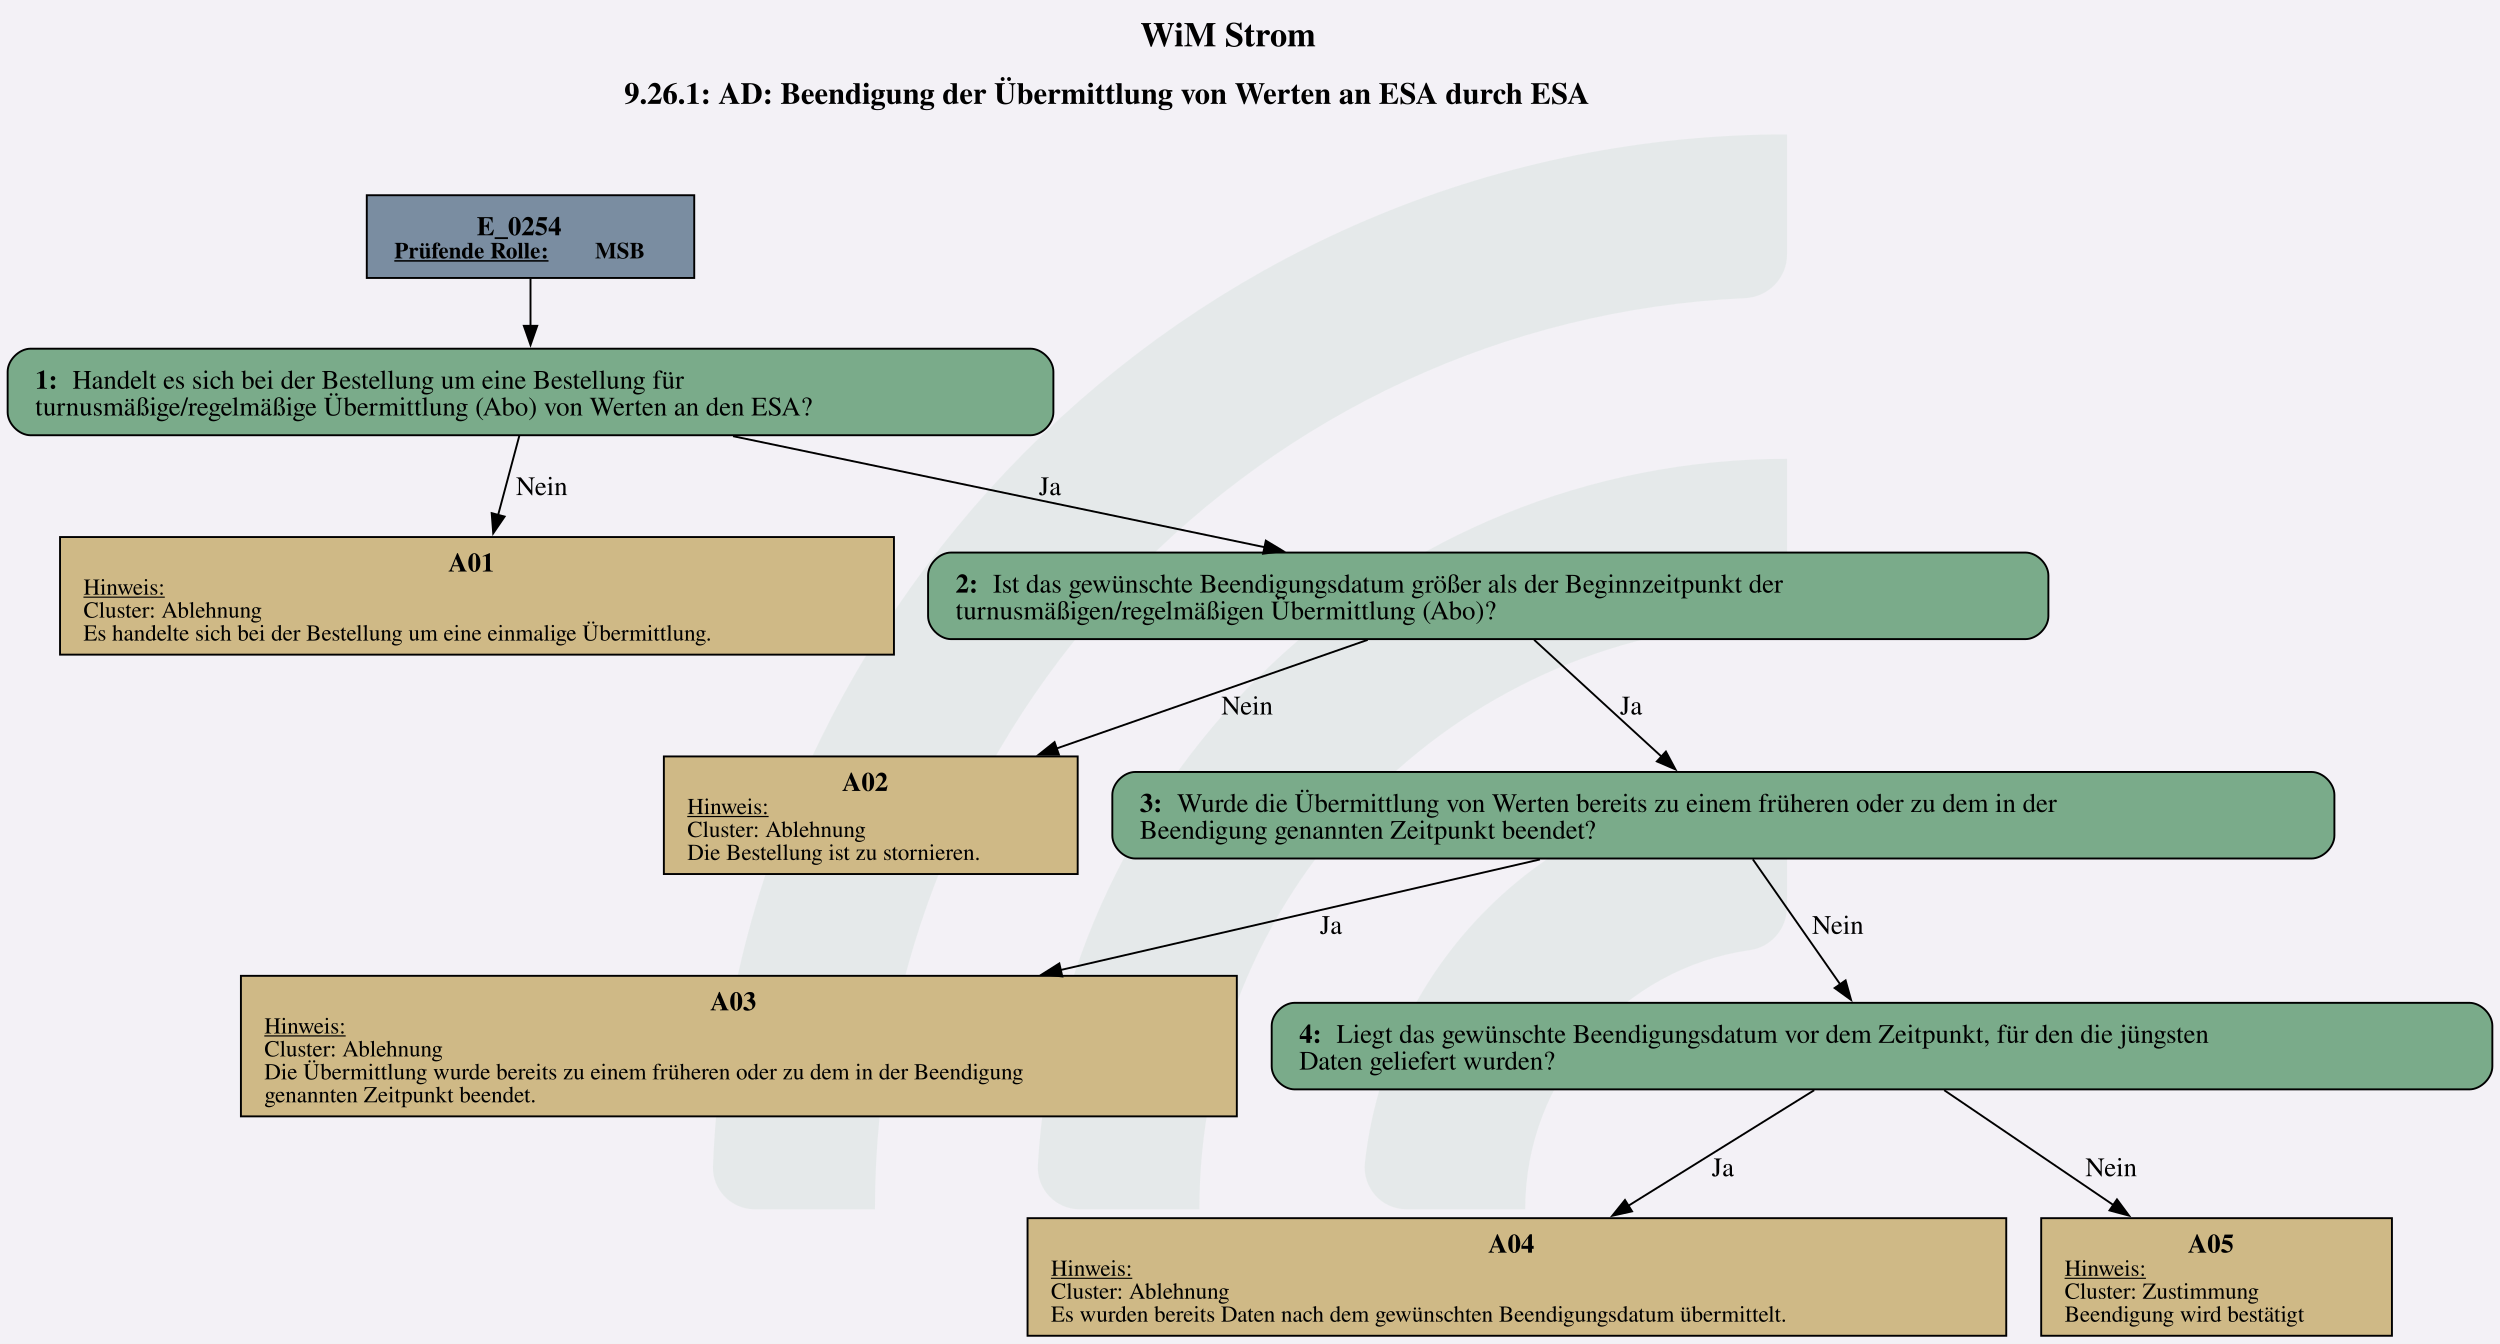
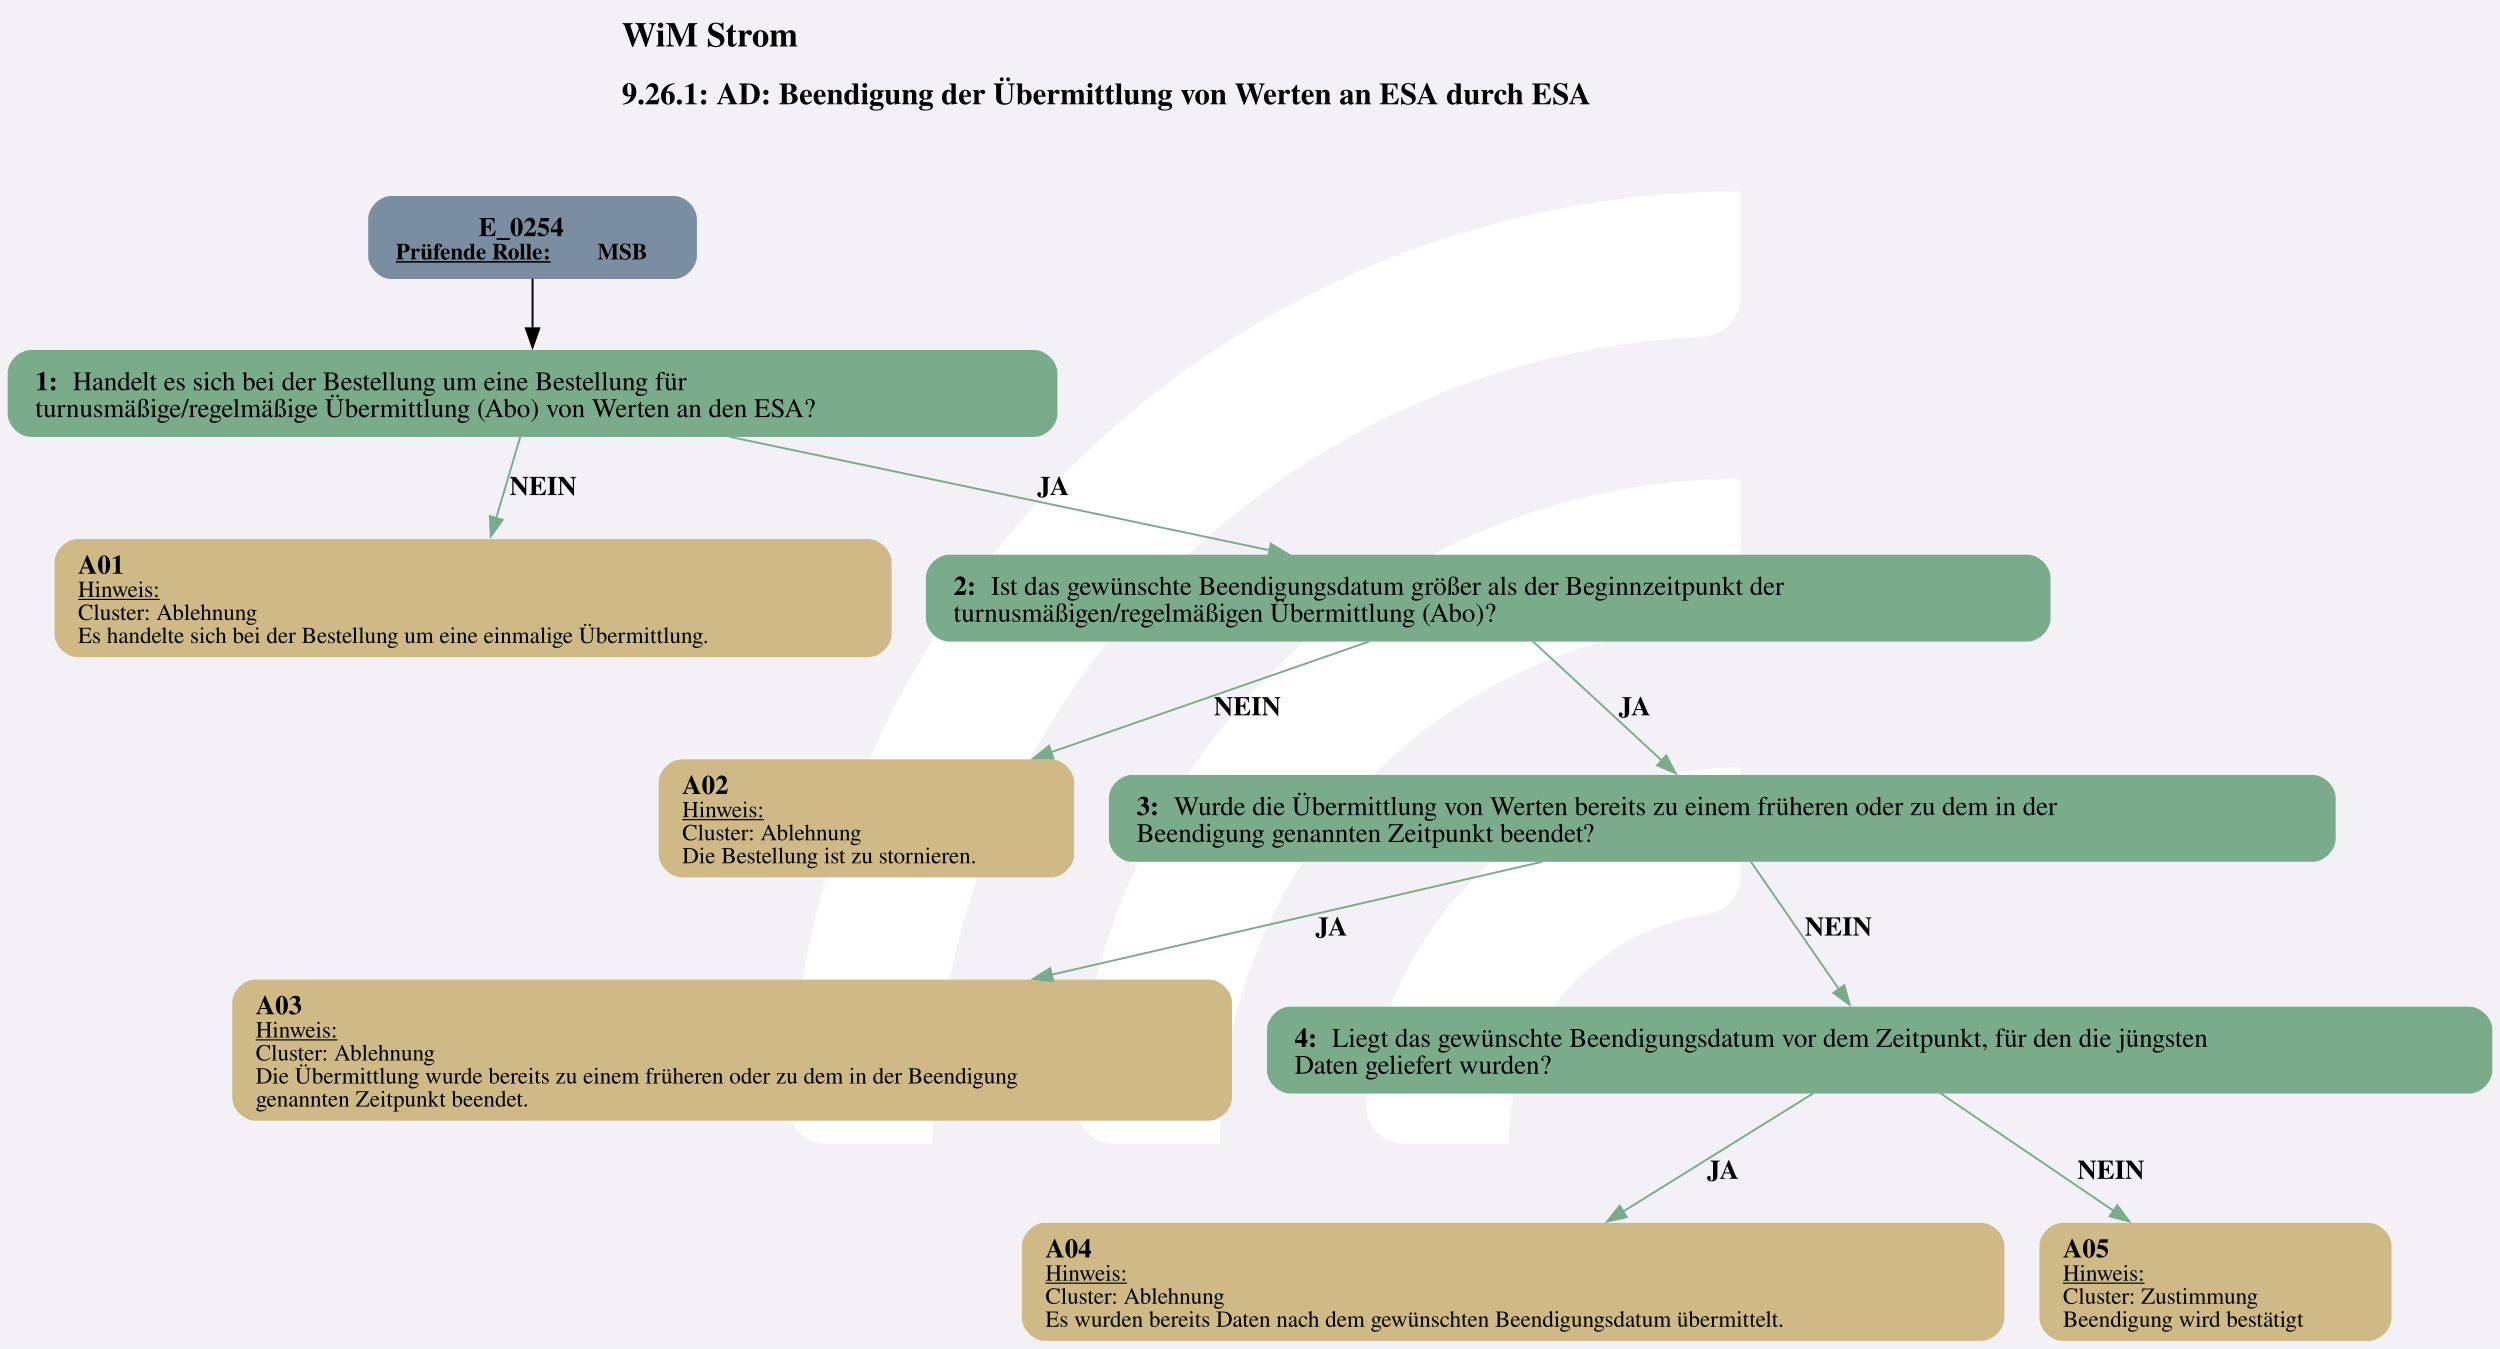
- <svg xmlns="http://www.w3.org/2000/svg" version="1.1" width="1744.0px" viewBox="0 0 1744.0 937.333" height="937.333px">
+ <svg xmlns="http://www.w3.org/2000/svg" version="1.1" width="1737.333px" viewBox="0 0 1737.333 937.333" height="937.333px">
  <g>
-     <svg version="1.1" width="1744.0px" viewBox="0 0 1744.0 937.333" height="937.333px">
-       <polygon fill="#f3f1f6" points="0,0 1744.0,0 1744.0,937.333 0,937.333" />
+     <svg version="1.1" width="1737.333px" viewBox="0 0 1737.333 937.333" height="937.333px">
+       <polygon fill="#f3f1f6" points="0,0 1737.333,0 1737.333,937.333 0,937.333" />
      <g>
-         <g transform="translate(497.3448, 93.73333) scale(1 1) translate(0, 0) scale(4.239199 4.239199) ">
-           <defs id="defs2">
-             <clipPath clipPathUnits="userSpaceOnUse" id="clipPath23">
-               <path d="M 0,568.156 H 579.236 V 0 H 0 Z" id="path21" />
-             </clipPath>
+         <g transform="translate(486.4216, 93.73333) scale(1 1) translate(0, 0) scale(1.319816 1.319816) ">
+           <defs>
+             <style>.cls-1{fill:#fff;}</style>
          </defs>
-           <g id="layer1" transform="translate(-16.54194,-55.30527)">
-             <g id="g19" clip-path="url(#clipPath23)" transform="matrix(0.3527778,0,0,-0.3527778,0.01017023,243.7368)" style="opacity:0.2">
-               <g id="g25" transform="translate(122.444,32.7195)">
-                 <path d="m 0,0 h -56.104 c -11,0 -19.898,9.123 -19.463,20.115 10.594,267.191 231.277,481.302 501.029,481.302 v -56.02 c 0,-10.98 -8.688,-19.892 -19.658,-20.393 C 180.29,414.697 0,228.005 0,0" style="fill:#6ead83;fill-opacity:0.5;fill-rule:nonzero;stroke:none" id="path27" />
-               </g>
-               <g id="g29" transform="translate(273.7828,32.7195)">
-                 <path d="m 0,0 h -55.926 c -11.228,0 -20.091,9.482 -19.435,20.69 10.744,183.439 163.389,329.388 349.485,329.388 v -56.263 c 0,-10.709 -8.273,-19.617 -18.957,-20.35 C 112.819,263.696 0,144.774 0,0" style="fill:#6ead83;fill-opacity:0.5;fill-rule:nonzero;stroke:none" id="path31" />
-               </g>
-               <g id="g33" transform="translate(425.7667,32.7195)">
-                 <path d="m 0,0 h -55.445 c -11.653,0 -20.604,10.17 -19.334,21.753 10.866,99.032 95.031,176.341 196.919,176.341 v -57.011 c 0,-10.046 -7.283,-18.755 -17.229,-20.165 C 45.688,112.522 0,61.497 0,0" style="fill:#6ead83;fill-opacity:0.5;fill-rule:nonzero;stroke:none" id="path35" />
-               </g>
-             </g>
-           </g>
+           <path class="cls-1" d="M122.44,531.2h-56.1c-11,0-19.9-9.12-19.46-20.11C57.47,243.89,278.15,29.78,547.91,29.78v56.02c0,10.98-8.69,19.89-19.66,20.39-225.51,10.31-405.8,197-405.8,425Z" />
+           <path class="cls-1" d="M273.78,531.2h-55.93c-11.23,0-20.09-9.48-19.43-20.69,10.74-183.44,163.39-329.39,349.48-329.39v56.26c0,10.71-8.27,19.62-18.96,20.35-142.35,9.77-255.17,128.69-255.17,273.46Z" />
+           <path class="cls-1" d="M425.77,531.2h-55.45c-11.65,0-20.6-10.17-19.33-21.75,10.87-99.03,95.03-176.34,196.92-176.34v57.01c0,10.05-7.28,18.75-17.23,20.16-59.22,8.4-104.91,59.42-104.91,120.92Z" />
        </g>
-         <svg width="1308pt" height="703pt" viewBox="0.00 0.00 1307.80 702.64">
+         <svg width="1303pt" height="703pt" viewBox="0.00 0.00 1302.80 702.64">
          <g id="graph0" class="graph" transform="scale(1 1) rotate(0) translate(4 698.64)">
-             <text text-anchor="start" x="592.53" y="-674.54" font-family="Times,serif" font-weight="bold" font-size="18.00">WiM Strom</text>
-             <text text-anchor="start" x="322.53" y="-644.44" font-family="Times,serif" font-weight="bold" font-size="16.00">9.26.1: AD: Beendigung der Übermittlung von Werten an ESA durch ESA</text>
+             <text text-anchor="start" x="320.03" y="-674.54" font-family="Times,serif" font-weight="bold" font-size="18.00">WiM Strom</text>
+             <text text-anchor="start" x="320.03" y="-644.44" font-family="Times,serif" font-weight="bold" font-size="16.00">9.26.1: AD: Beendigung der Übermittlung von Werten an ESA durch ESA</text>
            <g id="node1" class="node">
-               <polygon fill="#7a8da1" stroke="black" points="359.17,-596.64 187.87,-596.64 187.87,-553.36 359.17,-553.36 359.17,-596.64" />
+               <path fill="#7a8da1" stroke="black" stroke-width="0" d="M347.17,-596.64C347.17,-596.64 199.87,-596.64 199.87,-596.64 193.87,-596.64 187.87,-590.64 187.87,-584.64 187.87,-584.64 187.87,-565.36 187.87,-565.36 187.87,-559.36 193.87,-553.36 199.87,-553.36 199.87,-553.36 347.17,-553.36 347.17,-553.36 353.17,-553.36 359.17,-559.36 359.17,-565.36 359.17,-565.36 359.17,-584.64 359.17,-584.64 359.17,-590.64 353.17,-596.64 347.17,-596.64" />
              <text text-anchor="start" x="245.4" y="-575.7" font-family="Times,serif" font-weight="bold" font-size="14.00">E_0254</text>
              <text text-anchor="start" x="202.27" y="-563.6" font-family="Times,serif" font-weight="bold" text-decoration="underline" font-size="12.00">Prüfende Rolle:</text>
              <text text-anchor="start" x="307.27" y="-563.6" font-family="Times,serif" font-weight="bold" font-size="12.00"> MSB</text>
            </g>
            <g id="node2" class="node">
-               <path fill="#7aab8a" stroke="black" d="M535.05,-516.36C535.05,-516.36 12,-516.36 12,-516.36 6,-516.36 0,-510.36 0,-504.36 0,-504.36 0,-483.08 0,-483.08 0,-477.08 6,-471.08 12,-471.08 12,-471.08 535.05,-471.08 535.05,-471.08 541.05,-471.08 547.05,-477.08 547.05,-483.08 547.05,-483.08 547.05,-504.36 547.05,-504.36 547.05,-510.36 541.05,-516.36 535.05,-516.36" />
+               <path fill="#7aab8a" stroke="black" stroke-width="0" d="M535.05,-516.36C535.05,-516.36 12,-516.36 12,-516.36 6,-516.36 0,-510.36 0,-504.36 0,-504.36 0,-483.08 0,-483.08 0,-477.08 6,-471.08 12,-471.08 12,-471.08 535.05,-471.08 535.05,-471.08 541.05,-471.08 547.05,-477.08 547.05,-483.08 547.05,-483.08 547.05,-504.36 547.05,-504.36 547.05,-510.36 541.05,-516.36 535.05,-516.36" />
              <text text-anchor="start" x="14.4" y="-495.42" font-family="Times,serif" font-weight="bold" font-size="14.00">1: </text>
              <text text-anchor="start" x="33.9" y="-495.42" font-family="Times,serif" font-size="14.00">Handelt es sich bei der Bestellung um eine Bestellung für</text>
              <text text-anchor="start" x="14.4" y="-481.42" font-family="Times,serif" font-size="14.00">turnusmäßige/regelmäßige Übermittlung (Abo) von Werten an den ESA?</text>
            </g>
            <g id="edge1" class="edge">
-               <path fill="none" stroke="black" d="M273.52,-553.17C273.52,-545.47 273.52,-536.55 273.52,-528.02" />
-               <polygon fill="black" stroke="black" points="277.03,-528.31 273.53,-518.31 270.03,-528.31 277.03,-528.31" />
+               <path fill="none" stroke="black" d="M273.52,-553.58C273.52,-545.61 273.52,-536.26 273.52,-527.4" />
+               <polygon fill="black" stroke="black" points="277.03,-527.69 273.53,-517.69 270.03,-527.69 277.03,-527.69" />
            </g>
            <g id="node3" class="node">
-               <polygon fill="#cfb986" stroke="black" points="463.64,-417.83 27.41,-417.83 27.41,-356.31 463.64,-356.31 463.64,-417.83" />
-               <text text-anchor="start" x="230.52" y="-399.77" font-family="Times,serif" font-weight="bold" font-size="14.00">A01</text>
-               <text text-anchor="start" x="39.65" y="-387.67" font-family="Times,serif" text-decoration="underline" font-size="12.00">Hinweis:</text>
-               <text text-anchor="start" x="39.65" y="-375.67" font-family="Times,serif" font-size="12.00">Cluster: Ablehnung</text>
-               <text text-anchor="start" x="39.65" y="-363.67" font-family="Times,serif" font-size="12.00">Es handelte sich bei der Bestellung um eine einmalige Übermittlung.</text>
+               <path fill="#cfb986" stroke="black" stroke-width="0" d="M448.64,-417.83C448.64,-417.83 36.41,-417.83 36.41,-417.83 30.41,-417.83 24.41,-411.83 24.41,-405.83 24.41,-405.83 24.41,-368.31 24.41,-368.31 24.41,-362.31 30.41,-356.31 36.41,-356.31 36.41,-356.31 448.64,-356.31 448.64,-356.31 454.64,-356.31 460.64,-362.31 460.64,-368.31 460.64,-368.31 460.64,-405.83 460.64,-405.83 460.64,-411.83 454.64,-417.83 448.64,-417.83" />
+               <text text-anchor="start" x="36.65" y="-399.77" font-family="Times,serif" font-weight="bold" font-size="14.00">A01</text>
+               <text text-anchor="start" x="36.65" y="-387.67" font-family="Times,serif" text-decoration="underline" font-size="12.00">Hinweis:</text>
+               <text text-anchor="start" x="36.65" y="-375.67" font-family="Times,serif" font-size="12.00">Cluster: Ablehnung</text>
+               <text text-anchor="start" x="36.65" y="-363.67" font-family="Times,serif" font-size="12.00">Es handelte sich bei der Bestellung um eine einmalige Übermittlung.</text>
            </g>
            <g id="edge2" class="edge">
-               <path fill="none" stroke="black" d="M267.66,-470.78C264.44,-458.77 260.35,-443.49 256.57,-429.34" />
-               <polygon fill="black" stroke="black" points="259.97,-428.53 254.01,-419.78 253.21,-430.34 259.97,-428.53" />
-               <text text-anchor="middle" x="279.4" y="-439.78" font-family="Times,serif" font-size="14.00">Nein</text>
+               <path fill="none" stroke="#7aab8a" d="M267.18,-471.29C263.54,-459 258.84,-443.16 254.53,-428.6" />
+               <polygon fill="#7aab8a" stroke="#7aab8a" points="257.96,-427.85 251.76,-419.25 251.25,-429.83 257.96,-427.85" />
+               <text text-anchor="start" x="261.52" y="-440.78" font-family="Times,serif" font-weight="bold" font-size="14.00">NEIN</text>
            </g>
            <g id="node4" class="node">
-               <path fill="#7aab8a" stroke="black" d="M1055.55,-409.71C1055.55,-409.71 493.5,-409.71 493.5,-409.71 487.5,-409.71 481.5,-403.71 481.5,-397.71 481.5,-397.71 481.5,-376.43 481.5,-376.43 481.5,-370.43 487.5,-364.43 493.5,-364.43 493.5,-364.43 1055.55,-364.43 1055.55,-364.43 1061.55,-364.43 1067.55,-370.43 1067.55,-376.43 1067.55,-376.43 1067.55,-397.71 1067.55,-397.71 1067.55,-403.71 1061.55,-409.71 1055.55,-409.71" />
-               <text text-anchor="start" x="495.9" y="-388.77" font-family="Times,serif" font-weight="bold" font-size="14.00">2: </text>
-               <text text-anchor="start" x="515.4" y="-388.77" font-family="Times,serif" font-size="14.00">Ist das gewünschte Beendigungsdatum größer als der Beginnzeitpunkt der</text>
-               <text text-anchor="start" x="495.9" y="-374.77" font-family="Times,serif" font-size="14.00">turnusmäßigen/regelmäßigen Übermittlung (Abo)?</text>
+               <path fill="#7aab8a" stroke="black" stroke-width="0" d="M1052.55,-409.71C1052.55,-409.71 490.5,-409.71 490.5,-409.71 484.5,-409.71 478.5,-403.71 478.5,-397.71 478.5,-397.71 478.5,-376.43 478.5,-376.43 478.5,-370.43 484.5,-364.43 490.5,-364.43 490.5,-364.43 1052.55,-364.43 1052.55,-364.43 1058.55,-364.43 1064.55,-370.43 1064.55,-376.43 1064.55,-376.43 1064.55,-397.71 1064.55,-397.71 1064.55,-403.71 1058.55,-409.71 1052.55,-409.71" />
+               <text text-anchor="start" x="492.9" y="-388.77" font-family="Times,serif" font-weight="bold" font-size="14.00">2: </text>
+               <text text-anchor="start" x="512.4" y="-388.77" font-family="Times,serif" font-size="14.00">Ist das gewünschte Beendigungsdatum größer als der Beginnzeitpunkt der</text>
+               <text text-anchor="start" x="492.9" y="-374.77" font-family="Times,serif" font-size="14.00">turnusmäßigen/regelmäßigen Übermittlung (Abo)?</text>
            </g>
            <g id="edge3" class="edge">
-               <path fill="none" stroke="black" d="M379.47,-470.59C460.95,-453.57 573.46,-430.07 657.58,-412.5" />
-               <polygon fill="black" stroke="black" points="658.18,-415.95 667.25,-410.48 656.74,-409.1 658.18,-415.95" />
-               <text text-anchor="middle" x="545.27" y="-439.78" font-family="Times,serif" font-size="14.00">Ja</text>
+               <path fill="none" stroke="#7aab8a" d="M376.41,-471.1C458.32,-453.89 572.87,-429.82 657.55,-412.02" />
+               <polygon fill="#7aab8a" stroke="#7aab8a" points="658.23,-415.46 667.29,-409.97 656.79,-408.6 658.23,-415.46" />
+               <text text-anchor="start" x="536.52" y="-440.78" font-family="Times,serif" font-weight="bold" font-size="14.00">JA</text>
            </g>
            <g id="node5" class="node">
-               <polygon fill="#cfb986" stroke="black" points="559.76,-303.06 343.28,-303.06 343.28,-241.54 559.76,-241.54 559.76,-303.06" />
-               <text text-anchor="start" x="436.52" y="-285" font-family="Times,serif" font-weight="bold" font-size="14.00">A02</text>
-               <text text-anchor="start" x="355.52" y="-272.9" font-family="Times,serif" text-decoration="underline" font-size="12.00">Hinweis:</text>
-               <text text-anchor="start" x="355.52" y="-260.9" font-family="Times,serif" font-size="12.00">Cluster: Ablehnung</text>
-               <text text-anchor="start" x="355.52" y="-248.9" font-family="Times,serif" font-size="12.00">Die Bestellung ist zu stornieren.</text>
+               <path fill="#cfb986" stroke="black" stroke-width="0" d="M543.76,-303.06C543.76,-303.06 351.28,-303.06 351.28,-303.06 345.28,-303.06 339.28,-297.06 339.28,-291.06 339.28,-291.06 339.28,-253.54 339.28,-253.54 339.28,-247.54 345.28,-241.54 351.28,-241.54 351.28,-241.54 543.76,-241.54 543.76,-241.54 549.76,-241.54 555.76,-247.54 555.76,-253.54 555.76,-253.54 555.76,-291.06 555.76,-291.06 555.76,-297.06 549.76,-303.06 543.76,-303.06" />
+               <text text-anchor="start" x="351.52" y="-285" font-family="Times,serif" font-weight="bold" font-size="14.00">A02</text>
+               <text text-anchor="start" x="351.52" y="-272.9" font-family="Times,serif" text-decoration="underline" font-size="12.00">Hinweis:</text>
+               <text text-anchor="start" x="351.52" y="-260.9" font-family="Times,serif" font-size="12.00">Cluster: Ablehnung</text>
+               <text text-anchor="start" x="351.52" y="-248.9" font-family="Times,serif" font-size="12.00">Die Bestellung ist zu stornieren.</text>
            </g>
            <g id="edge4" class="edge">
-               <path fill="none" stroke="black" d="M711.48,-364.06C665.19,-347.9 601.45,-325.64 548.68,-307.22" />
-               <polygon fill="black" stroke="black" points="549.96,-303.96 539.36,-303.97 547.65,-310.57 549.96,-303.96" />
-               <text text-anchor="middle" x="648.4" y="-325.01" font-family="Times,serif" font-size="14.00">Nein</text>
+               <path fill="none" stroke="#7aab8a" d="M709.44,-364.46C662.5,-348.12 597.19,-325.39 543.54,-306.72" />
+               <polygon fill="#7aab8a" stroke="#7aab8a" points="544.99,-303.52 534.4,-303.54 542.69,-310.13 544.99,-303.52" />
+               <text text-anchor="start" x="628.52" y="-326.01" font-family="Times,serif" font-weight="bold" font-size="14.00">NEIN</text>
            </g>
            <g id="node6" class="node">
-               <path fill="#7aab8a" stroke="black" d="M1205.17,-294.94C1205.17,-294.94 589.88,-294.94 589.88,-294.94 583.88,-294.94 577.88,-288.94 577.88,-282.94 577.88,-282.94 577.88,-261.66 577.88,-261.66 577.88,-255.66 583.88,-249.66 589.88,-249.66 589.88,-249.66 1205.17,-249.66 1205.17,-249.66 1211.17,-249.66 1217.17,-255.66 1217.17,-261.66 1217.17,-261.66 1217.17,-282.94 1217.17,-282.94 1217.17,-288.94 1211.17,-294.94 1205.17,-294.94" />
-               <text text-anchor="start" x="592.27" y="-274" font-family="Times,serif" font-weight="bold" font-size="14.00">3: </text>
-               <text text-anchor="start" x="611.77" y="-274" font-family="Times,serif" font-size="14.00">Wurde die Übermittlung von Werten bereits zu einem früheren oder zu dem in der</text>
-               <text text-anchor="start" x="592.27" y="-260" font-family="Times,serif" font-size="14.00">Beendigung genannten Zeitpunkt beendet?</text>
+               <path fill="#7aab8a" stroke="black" stroke-width="0" d="M1201.17,-294.94C1201.17,-294.94 585.88,-294.94 585.88,-294.94 579.88,-294.94 573.88,-288.94 573.88,-282.94 573.88,-282.94 573.88,-261.66 573.88,-261.66 573.88,-255.66 579.88,-249.66 585.88,-249.66 585.88,-249.66 1201.17,-249.66 1201.17,-249.66 1207.17,-249.66 1213.17,-255.66 1213.17,-261.66 1213.17,-261.66 1213.17,-282.94 1213.17,-282.94 1213.17,-288.94 1207.17,-294.94 1201.17,-294.94" />
+               <text text-anchor="start" x="588.27" y="-274" font-family="Times,serif" font-weight="bold" font-size="14.00">3: </text>
+               <text text-anchor="start" x="607.77" y="-274" font-family="Times,serif" font-size="14.00">Wurde die Übermittlung von Werten bereits zu einem früheren oder zu dem in der</text>
+               <text text-anchor="start" x="588.27" y="-260" font-family="Times,serif" font-size="14.00">Beendigung genannten Zeitpunkt beendet?</text>
            </g>
            <g id="edge5" class="edge">
-               <path fill="none" stroke="black" d="M798.53,-364.06C817.58,-346.59 844.39,-322.02 865.3,-302.84" />
-               <polygon fill="black" stroke="black" points="867.46,-305.62 872.46,-296.28 862.73,-300.46 867.46,-305.62" />
-               <text text-anchor="middle" x="849.27" y="-325.01" font-family="Times,serif" font-size="14.00">Ja</text>
+               <path fill="none" stroke="#7aab8a" d="M794.76,-364.59C813.84,-346.96 841.05,-321.81 862.07,-302.37" />
+               <polygon fill="#7aab8a" stroke="#7aab8a" points="864.3,-305.08 869.27,-295.72 859.55,-299.94 864.3,-305.08" />
+               <text text-anchor="start" x="839.52" y="-326.01" font-family="Times,serif" font-weight="bold" font-size="14.00">JA</text>
            </g>
            <g id="node7" class="node">
-               <polygon fill="#cfb986" stroke="black" points="643.01,-188.29 122.03,-188.29 122.03,-114.77 643.01,-114.77 643.01,-188.29" />
-               <text text-anchor="start" x="367.52" y="-170.23" font-family="Times,serif" font-weight="bold" font-size="14.00">A03</text>
-               <text text-anchor="start" x="134.27" y="-158.13" font-family="Times,serif" text-decoration="underline" font-size="12.00">Hinweis:</text>
-               <text text-anchor="start" x="134.27" y="-146.13" font-family="Times,serif" font-size="12.00">Cluster: Ablehnung</text>
-               <text text-anchor="start" x="134.27" y="-134.13" font-family="Times,serif" font-size="12.00">Die Übermittlung wurde bereits zu einem früheren oder zu dem in der Beendigung</text>
-               <text text-anchor="start" x="134.27" y="-122.13" font-family="Times,serif" font-size="12.00">genannten Zeitpunkt beendet.</text>
+               <path fill="#cfb986" stroke="black" stroke-width="0" d="M626.01,-188.29C626.01,-188.29 129.03,-188.29 129.03,-188.29 123.03,-188.29 117.03,-182.29 117.03,-176.29 117.03,-176.29 117.03,-126.77 117.03,-126.77 117.03,-120.77 123.03,-114.77 129.03,-114.77 129.03,-114.77 626.01,-114.77 626.01,-114.77 632.01,-114.77 638.01,-120.77 638.01,-126.77 638.01,-126.77 638.01,-176.29 638.01,-176.29 638.01,-182.29 632.01,-188.29 626.01,-188.29" />
+               <text text-anchor="start" x="129.27" y="-170.23" font-family="Times,serif" font-weight="bold" font-size="14.00">A03</text>
+               <text text-anchor="start" x="129.27" y="-158.13" font-family="Times,serif" text-decoration="underline" font-size="12.00">Hinweis:</text>
+               <text text-anchor="start" x="129.27" y="-146.13" font-family="Times,serif" font-size="12.00">Cluster: Ablehnung</text>
+               <text text-anchor="start" x="129.27" y="-134.13" font-family="Times,serif" font-size="12.00">Die Übermittlung wurde bereits zu einem früheren oder zu dem in der Beendigung</text>
+               <text text-anchor="start" x="129.27" y="-122.13" font-family="Times,serif" font-size="12.00">genannten Zeitpunkt beendet.</text>
            </g>
            <g id="edge6" class="edge">
-               <path fill="none" stroke="black" d="M801.56,-249.17C731.24,-232.95 633.95,-210.51 550.82,-191.34" />
-               <polygon fill="black" stroke="black" points="551.72,-187.96 541.19,-189.12 550.15,-194.78 551.72,-187.96" />
-               <text text-anchor="middle" x="692.27" y="-210.24" font-family="Times,serif" font-size="14.00">Ja</text>
+               <path fill="none" stroke="#7aab8a" d="M799.78,-249.72C728.52,-233.32 628.65,-210.33 543.92,-190.83" />
+               <polygon fill="#7aab8a" stroke="#7aab8a" points="544.87,-187.46 534.34,-188.63 543.3,-194.28 544.87,-187.46" />
+               <text text-anchor="start" x="681.52" y="-211.24" font-family="Times,serif" font-weight="bold" font-size="14.00">JA</text>
            </g>
            <g id="node8" class="node">
-               <path fill="#7aab8a" stroke="black" d="M1287.8,-174.17C1287.8,-174.17 673.25,-174.17 673.25,-174.17 667.25,-174.17 661.25,-168.17 661.25,-162.17 661.25,-162.17 661.25,-140.89 661.25,-140.89 661.25,-134.89 667.25,-128.89 673.25,-128.89 673.25,-128.89 1287.8,-128.89 1287.8,-128.89 1293.8,-128.89 1299.8,-134.89 1299.8,-140.89 1299.8,-140.89 1299.8,-162.17 1299.8,-162.17 1299.8,-168.17 1293.8,-174.17 1287.8,-174.17" />
-               <text text-anchor="start" x="675.65" y="-153.23" font-family="Times,serif" font-weight="bold" font-size="14.00">4: </text>
-               <text text-anchor="start" x="695.15" y="-153.23" font-family="Times,serif" font-size="14.00">Liegt das gewünschte Beendigungsdatum vor dem Zeitpunkt, für den die jüngsten</text>
-               <text text-anchor="start" x="675.65" y="-139.23" font-family="Times,serif" font-size="14.00">Daten geliefert wurden?</text>
+               <path fill="#7aab8a" stroke="black" stroke-width="0" d="M1282.8,-174.17C1282.8,-174.17 668.25,-174.17 668.25,-174.17 662.25,-174.17 656.25,-168.17 656.25,-162.17 656.25,-162.17 656.25,-140.89 656.25,-140.89 656.25,-134.89 662.25,-128.89 668.25,-128.89 668.25,-128.89 1282.8,-128.89 1282.8,-128.89 1288.8,-128.89 1294.8,-134.89 1294.8,-140.89 1294.8,-140.89 1294.8,-162.17 1294.8,-162.17 1294.8,-168.17 1288.8,-174.17 1282.8,-174.17" />
+               <text text-anchor="start" x="670.65" y="-153.23" font-family="Times,serif" font-weight="bold" font-size="14.00">4: </text>
+               <text text-anchor="start" x="690.15" y="-153.23" font-family="Times,serif" font-size="14.00">Liegt das gewünschte Beendigungsdatum vor dem Zeitpunkt, für den die jüngsten</text>
+               <text text-anchor="start" x="670.65" y="-139.23" font-family="Times,serif" font-size="14.00">Daten geliefert wurden?</text>
            </g>
            <g id="edge7" class="edge">
-               <path fill="none" stroke="black" d="M912.94,-249.24C925.81,-230.82 944.31,-204.35 958.7,-183.76" />
-               <polygon fill="black" stroke="black" points="961.46,-185.92 964.32,-175.71 955.73,-181.91 961.46,-185.92" />
-               <text text-anchor="middle" x="957.4" y="-210.24" font-family="Times,serif" font-size="14.00">Nein</text>
+               <path fill="none" stroke="#7aab8a" d="M908.37,-249.79C921.2,-231.21 939.9,-204.14 954.3,-183.27" />
+               <polygon fill="#7aab8a" stroke="#7aab8a" points="957.12,-185.34 959.93,-175.12 951.36,-181.36 957.12,-185.34" />
+               <text text-anchor="start" x="936.52" y="-211.24" font-family="Times,serif" font-weight="bold" font-size="14.00">NEIN</text>
            </g>
            <g id="node9" class="node">
-               <polygon fill="#cfb986" stroke="black" points="1045.51,-61.52 533.53,-61.52 533.53,0 1045.51,0 1045.51,-61.52" />
-               <text text-anchor="start" x="774.52" y="-43.46" font-family="Times,serif" font-weight="bold" font-size="14.00">A04</text>
-               <text text-anchor="start" x="545.77" y="-31.36" font-family="Times,serif" text-decoration="underline" font-size="12.00">Hinweis:</text>
-               <text text-anchor="start" x="545.77" y="-19.36" font-family="Times,serif" font-size="12.00">Cluster: Ablehnung</text>
-               <text text-anchor="start" x="545.77" y="-7.36" font-family="Times,serif" font-size="12.00">Es wurden bereits Daten nach dem gewünschten Beendigungsdatum übermittelt.</text>
+               <path fill="#cfb986" stroke="black" stroke-width="0" d="M1028.51,-61.52C1028.51,-61.52 540.54,-61.52 540.54,-61.52 534.53,-61.52 528.53,-55.52 528.53,-49.52 528.53,-49.52 528.53,-12 528.53,-12 528.53,-6 534.53,0 540.53,0 540.53,0 1028.51,0 1028.51,0 1034.51,0 1040.51,-6 1040.51,-12 1040.51,-12 1040.51,-49.52 1040.51,-49.52 1040.51,-55.52 1034.51,-61.52 1028.51,-61.52" />
+               <text text-anchor="start" x="540.77" y="-43.46" font-family="Times,serif" font-weight="bold" font-size="14.00">A04</text>
+               <text text-anchor="start" x="540.77" y="-31.36" font-family="Times,serif" text-decoration="underline" font-size="12.00">Hinweis:</text>
+               <text text-anchor="start" x="540.77" y="-19.36" font-family="Times,serif" font-size="12.00">Cluster: Ablehnung</text>
+               <text text-anchor="start" x="540.77" y="-7.36" font-family="Times,serif" font-size="12.00">Es wurden bereits Daten nach dem gewünschten Beendigungsdatum übermittelt.</text>
            </g>
            <g id="edge8" class="edge">
-               <path fill="none" stroke="black" d="M945.05,-128.47C917.77,-111.51 879.51,-87.71 847.76,-67.97" />
-               <polygon fill="black" stroke="black" points="849.76,-65.09 839.42,-62.79 846.06,-71.04 849.76,-65.09" />
-               <text text-anchor="middle" x="897.27" y="-83.47" font-family="Times,serif" font-size="14.00">Ja</text>
+               <path fill="none" stroke="#7aab8a" d="M940.94,-129.02C913.37,-111.88 874.17,-87.5 841.91,-67.45" />
+               <polygon fill="#7aab8a" stroke="#7aab8a" points="843.77,-64.48 833.43,-62.17 840.08,-70.42 843.77,-64.48" />
+               <text text-anchor="start" x="885.52" y="-84.47" font-family="Times,serif" font-weight="bold" font-size="14.00">JA</text>
            </g>
            <g id="node10" class="node">
-               <polygon fill="#cfb986" stroke="black" points="1247.27,-61.52 1063.79,-61.52 1063.79,0 1247.27,0 1247.27,-61.52" />
-               <text text-anchor="start" x="1140.53" y="-43.46" font-family="Times,serif" font-weight="bold" font-size="14.00">A05</text>
-               <text text-anchor="start" x="1076.03" y="-31.36" font-family="Times,serif" text-decoration="underline" font-size="12.00">Hinweis:</text>
-               <text text-anchor="start" x="1076.03" y="-19.36" font-family="Times,serif" font-size="12.00">Cluster: Zustimmung</text>
-               <text text-anchor="start" x="1076.03" y="-7.36" font-family="Times,serif" font-size="12.00">Beendigung wird bestätigt</text>
+               <path fill="#cfb986" stroke="black" stroke-width="0" d="M1230.27,-61.52C1230.27,-61.52 1070.79,-61.52 1070.79,-61.52 1064.79,-61.52 1058.79,-55.52 1058.79,-49.52 1058.79,-49.52 1058.79,-12 1058.79,-12 1058.79,-6 1064.79,0 1070.79,0 1070.79,0 1230.27,0 1230.27,0 1236.27,0 1242.27,-6 1242.27,-12 1242.27,-12 1242.27,-49.52 1242.27,-49.52 1242.27,-55.52 1236.27,-61.52 1230.27,-61.52" />
+               <text text-anchor="start" x="1071.03" y="-43.46" font-family="Times,serif" font-weight="bold" font-size="14.00">A05</text>
+               <text text-anchor="start" x="1071.03" y="-31.36" font-family="Times,serif" text-decoration="underline" font-size="12.00">Hinweis:</text>
+               <text text-anchor="start" x="1071.03" y="-19.36" font-family="Times,serif" font-size="12.00">Cluster: Zustimmung</text>
+               <text text-anchor="start" x="1071.03" y="-7.36" font-family="Times,serif" font-size="12.00">Beendigung wird bestätigt</text>
            </g>
            <g id="edge9" class="edge">
-               <path fill="none" stroke="black" d="M1013.03,-128.47C1037.92,-111.58 1072.78,-87.92 1101.79,-68.23" />
-               <polygon fill="black" stroke="black" points="1103.43,-71.35 1109.74,-62.84 1099.5,-65.56 1103.43,-71.35" />
-               <text text-anchor="middle" x="1100.4" y="-83.47" font-family="Times,serif" font-size="14.00">Nein</text>
+               <path fill="none" stroke="#7aab8a" d="M1007.22,-129.02C1032.37,-111.95 1068.08,-87.71 1097.56,-67.71" />
+               <polygon fill="#7aab8a" stroke="#7aab8a" points="1099.33,-70.73 1105.64,-62.22 1095.4,-64.94 1099.33,-70.73" />
+               <text text-anchor="start" x="1078.53" y="-84.47" font-family="Times,serif" font-weight="bold" font-size="14.00">NEIN</text>
            </g>
          </g>
        </svg>
      </g>
    </svg>
  </g>
</svg>
